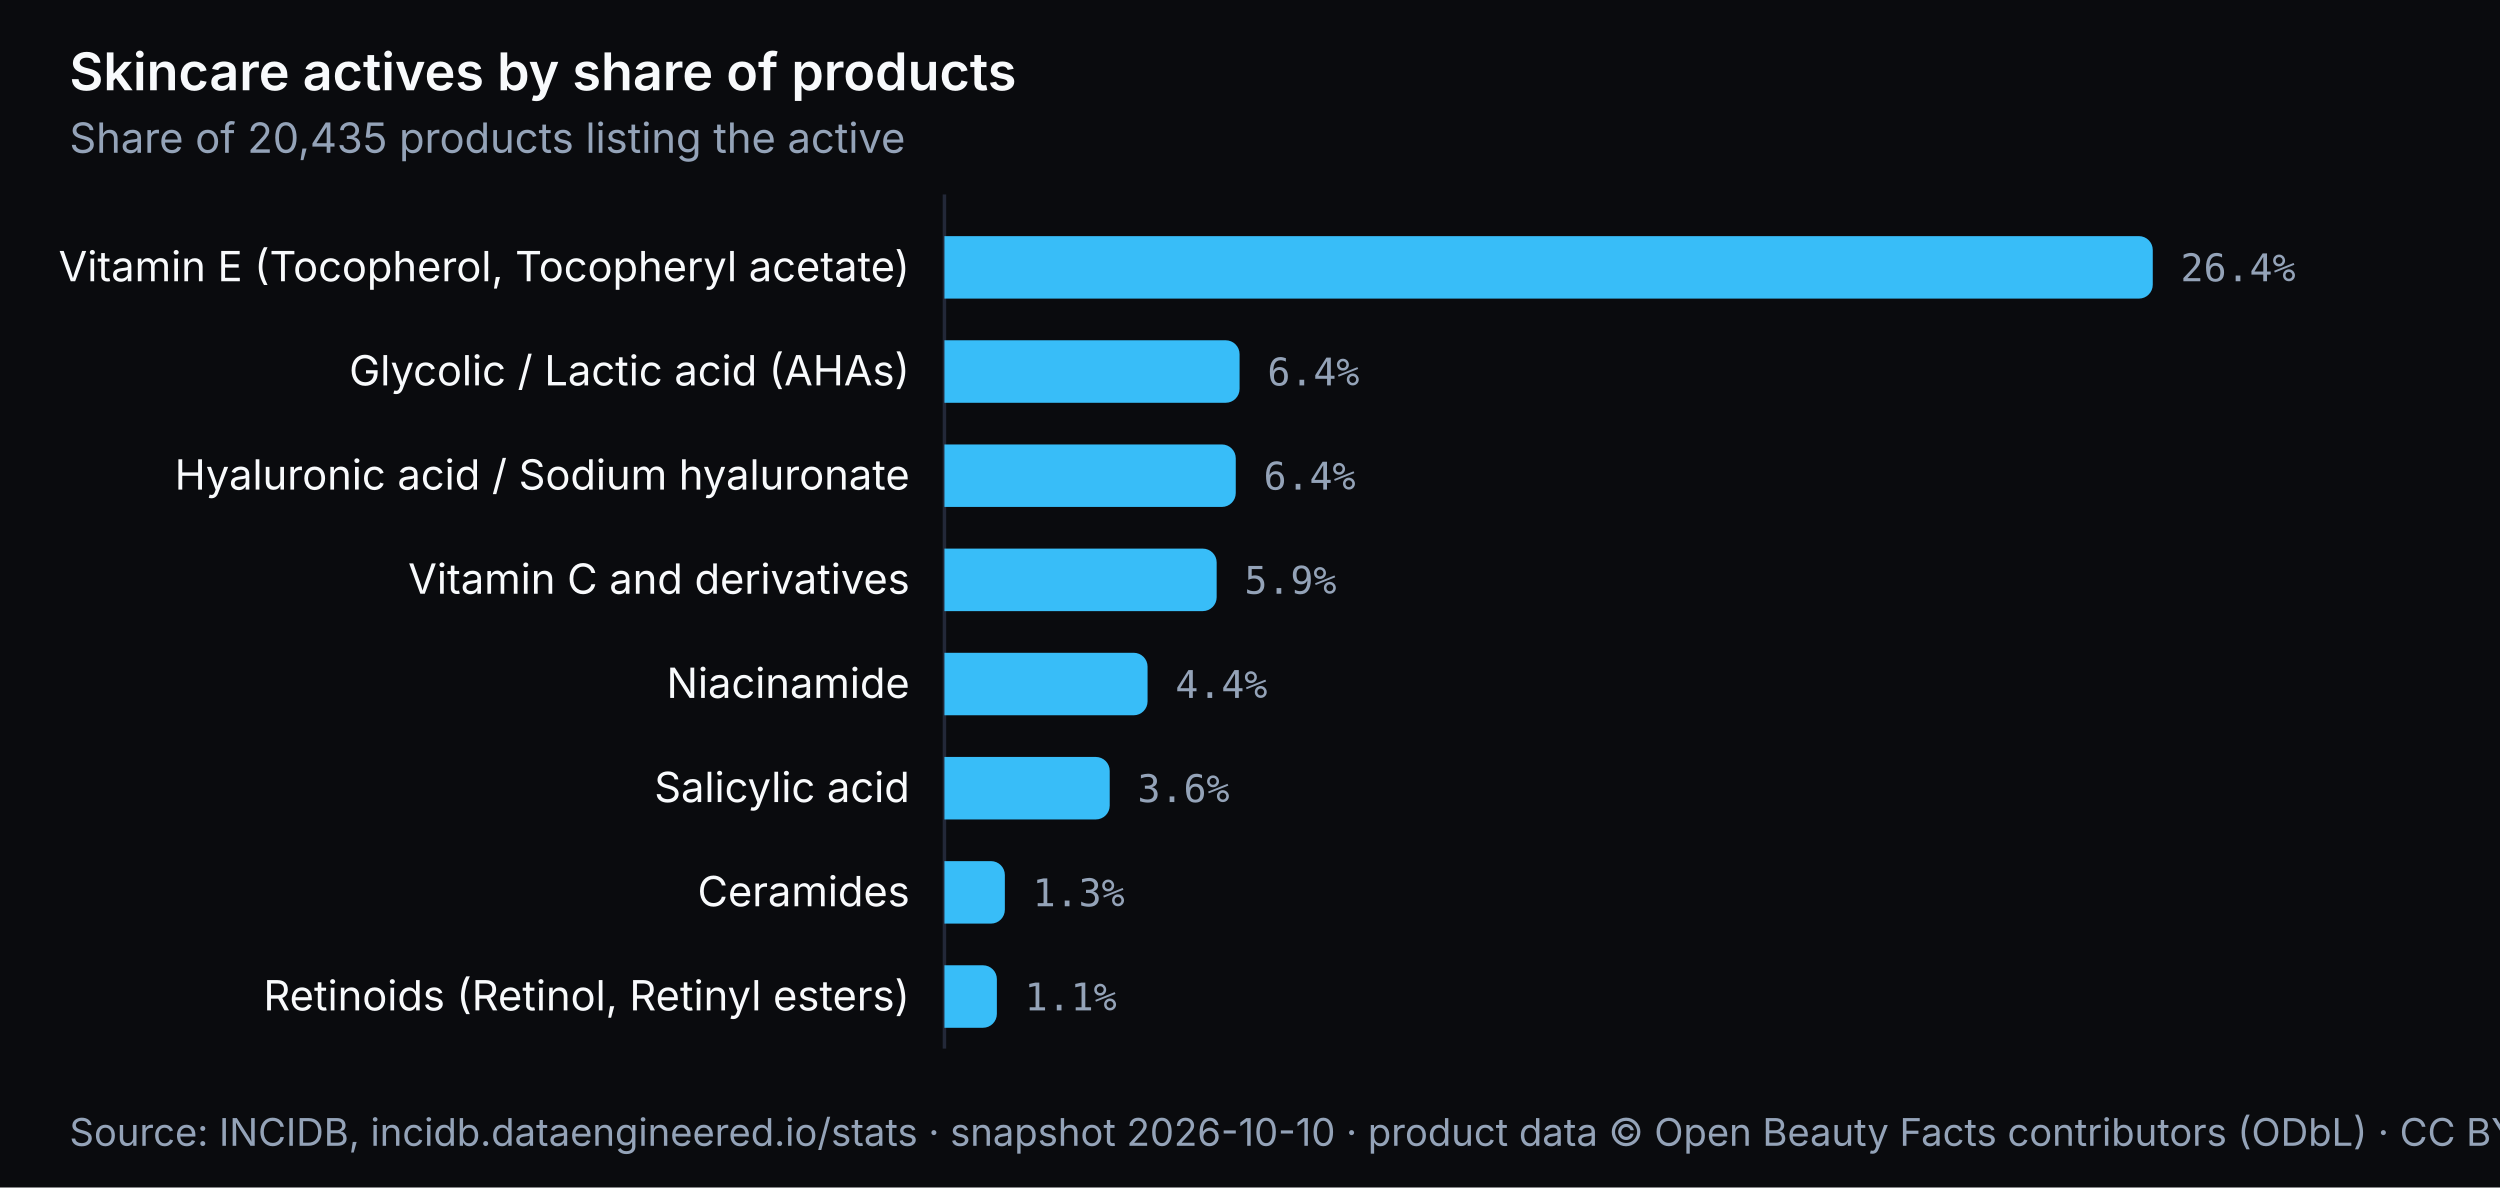
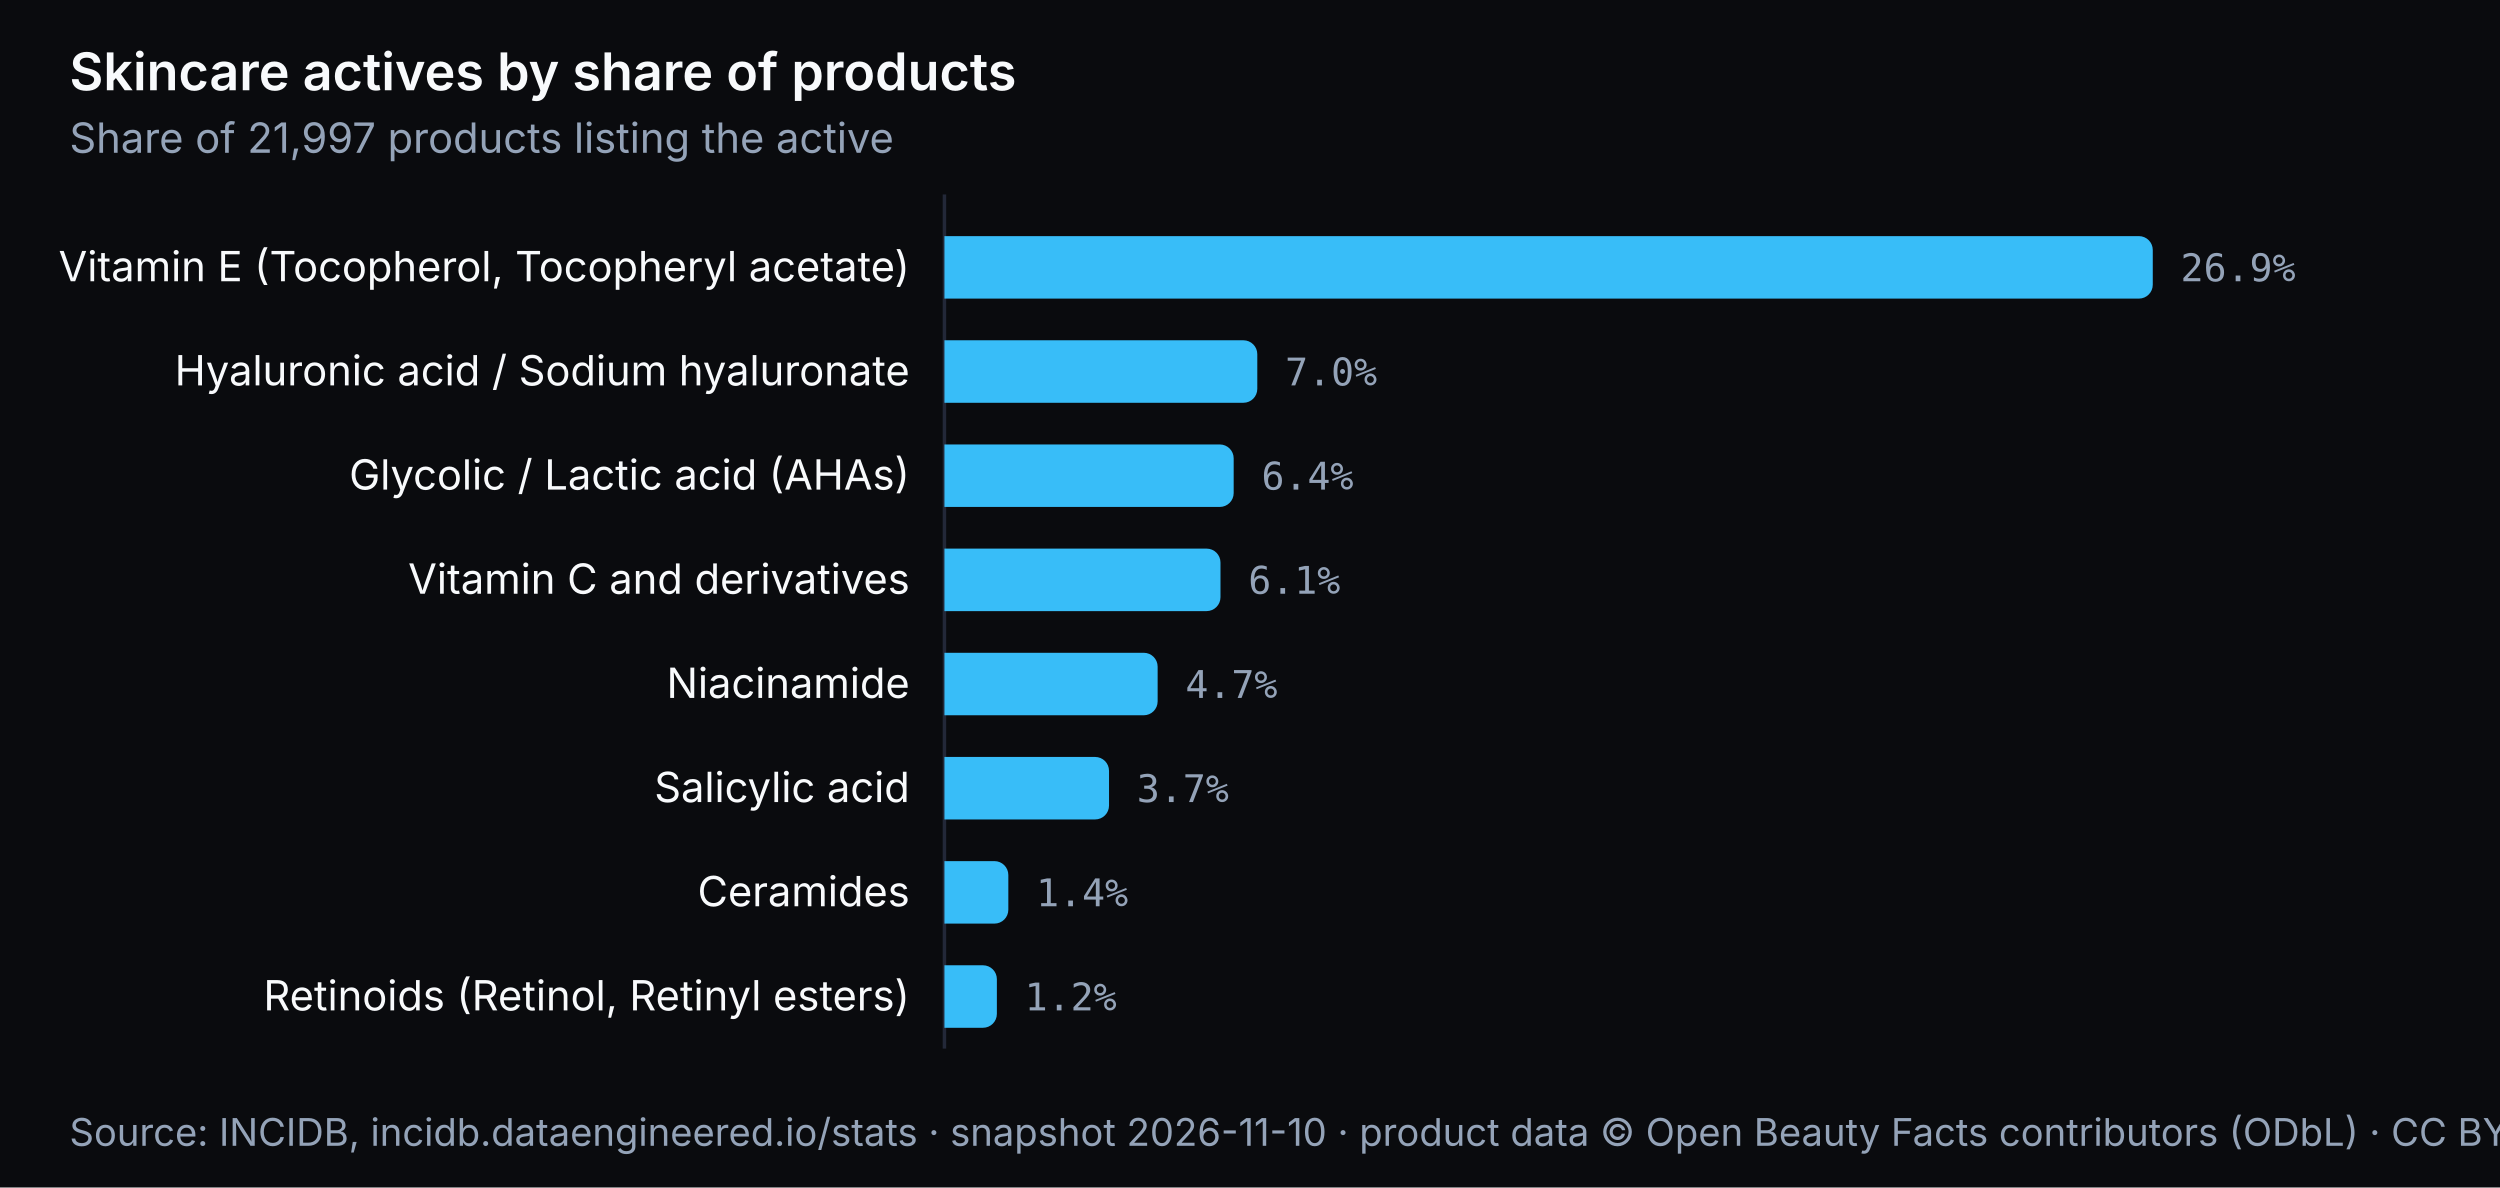
<svg xmlns="http://www.w3.org/2000/svg" viewBox="0 0 720 342" width="720" height="342" role="img" aria-labelledby="t-actives d-actives" font-family="'Space Grotesk', 'Inter', system-ui, -apple-system, 'Segoe UI', sans-serif" font-size="12">
  <rect width="720" height="342" fill="#0A0B0E" />
  <text x="20" y="26" font-size="15" font-weight="600" fill="#F8FAFC">Skincare actives by share of products</text>
-   <text x="20" y="44" font-size="12" fill="#94A3B8">Share of 20,435 products listing the active</text>
+   <text x="20" y="44" font-size="12" fill="#94A3B8">Share of 21,997 products listing the active</text>
  <line x1="272" y1="56" x2="272" y2="302" stroke="#232838" stroke-width="1" />
  <g>
    <rect x="0" y="62" width="720" height="30" fill="transparent" />
    <path d="M272 68.0 h344.0 a4 4 0 0 1 4 4 v10 a4 4 0 0 1 -4 4 h-344.0 z" fill="#38BDF8" />
    <text x="262" y="81.0" text-anchor="end" fill="#F8FAFC">Vitamin E (Tocopherol, Tocopheryl acetate)</text>
-     <text x="628.0" y="81.0" fill="#94A3B8" font-family="'JetBrains Mono', ui-monospace, Menlo, Consolas, monospace" font-size="11">26.4%</text>
+     <text x="628.0" y="81.0" fill="#94A3B8" font-family="'JetBrains Mono', ui-monospace, Menlo, Consolas, monospace" font-size="11">26.9%</text>
  </g>
  <g>
    <rect x="0" y="92" width="720" height="30" fill="transparent" />
-     <path d="M272 98.0 h81.0 a4 4 0 0 1 4 4 v10 a4 4 0 0 1 -4 4 h-81.0 z" fill="#38BDF8" />
-     <text x="262" y="111.0" text-anchor="end" fill="#F8FAFC">Glycolic / Lactic acid (AHAs)</text>
-     <text x="365.0" y="111.0" fill="#94A3B8" font-family="'JetBrains Mono', ui-monospace, Menlo, Consolas, monospace" font-size="11">6.4%</text>
+     <path d="M272 98.0 h86.1 a4 4 0 0 1 4 4 v10 a4 4 0 0 1 -4 4 h-86.1 z" fill="#38BDF8" />
+     <text x="262" y="111.0" text-anchor="end" fill="#F8FAFC">Hyaluronic acid / Sodium hyaluronate</text>
+     <text x="370.1" y="111.0" fill="#94A3B8" font-family="'JetBrains Mono', ui-monospace, Menlo, Consolas, monospace" font-size="11">7.0%</text>
  </g>
  <g>
    <rect x="0" y="122" width="720" height="30" fill="transparent" />
-     <path d="M272 128.0 h79.9 a4 4 0 0 1 4 4 v10 a4 4 0 0 1 -4 4 h-79.9 z" fill="#38BDF8" />
-     <text x="262" y="141.0" text-anchor="end" fill="#F8FAFC">Hyaluronic acid / Sodium hyaluronate</text>
-     <text x="363.9" y="141.0" fill="#94A3B8" font-family="'JetBrains Mono', ui-monospace, Menlo, Consolas, monospace" font-size="11">6.4%</text>
+     <path d="M272 128.0 h79.3 a4 4 0 0 1 4 4 v10 a4 4 0 0 1 -4 4 h-79.3 z" fill="#38BDF8" />
+     <text x="262" y="141.0" text-anchor="end" fill="#F8FAFC">Glycolic / Lactic acid (AHAs)</text>
+     <text x="363.3" y="141.0" fill="#94A3B8" font-family="'JetBrains Mono', ui-monospace, Menlo, Consolas, monospace" font-size="11">6.4%</text>
  </g>
  <g>
    <rect x="0" y="152" width="720" height="30" fill="transparent" />
-     <path d="M272 158.0 h74.4 a4 4 0 0 1 4 4 v10 a4 4 0 0 1 -4 4 h-74.4 z" fill="#38BDF8" />
+     <path d="M272 158.0 h75.5 a4 4 0 0 1 4 4 v10 a4 4 0 0 1 -4 4 h-75.5 z" fill="#38BDF8" />
    <text x="262" y="171.0" text-anchor="end" fill="#F8FAFC">Vitamin C and derivatives</text>
-     <text x="358.4" y="171.0" fill="#94A3B8" font-family="'JetBrains Mono', ui-monospace, Menlo, Consolas, monospace" font-size="11">5.9%</text>
+     <text x="359.5" y="171.0" fill="#94A3B8" font-family="'JetBrains Mono', ui-monospace, Menlo, Consolas, monospace" font-size="11">6.1%</text>
  </g>
  <g>
    <rect x="0" y="182" width="720" height="30" fill="transparent" />
-     <path d="M272 188.0 h54.5 a4 4 0 0 1 4 4 v10 a4 4 0 0 1 -4 4 h-54.5 z" fill="#38BDF8" />
+     <path d="M272 188.0 h57.4 a4 4 0 0 1 4 4 v10 a4 4 0 0 1 -4 4 h-57.4 z" fill="#38BDF8" />
    <text x="262" y="201.0" text-anchor="end" fill="#F8FAFC">Niacinamide</text>
-     <text x="338.5" y="201.0" fill="#94A3B8" font-family="'JetBrains Mono', ui-monospace, Menlo, Consolas, monospace" font-size="11">4.4%</text>
+     <text x="341.4" y="201.0" fill="#94A3B8" font-family="'JetBrains Mono', ui-monospace, Menlo, Consolas, monospace" font-size="11">4.7%</text>
  </g>
  <g>
    <rect x="0" y="212" width="720" height="30" fill="transparent" />
-     <path d="M272 218.0 h43.6 a4 4 0 0 1 4 4 v10 a4 4 0 0 1 -4 4 h-43.6 z" fill="#38BDF8" />
+     <path d="M272 218.0 h43.4 a4 4 0 0 1 4 4 v10 a4 4 0 0 1 -4 4 h-43.4 z" fill="#38BDF8" />
    <text x="262" y="231.0" text-anchor="end" fill="#F8FAFC">Salicylic acid</text>
-     <text x="327.6" y="231.0" fill="#94A3B8" font-family="'JetBrains Mono', ui-monospace, Menlo, Consolas, monospace" font-size="11">3.6%</text>
+     <text x="327.4" y="231.0" fill="#94A3B8" font-family="'JetBrains Mono', ui-monospace, Menlo, Consolas, monospace" font-size="11">3.7%</text>
  </g>
  <g>
    <rect x="0" y="242" width="720" height="30" fill="transparent" />
-     <path d="M272 248.0 h13.4 a4 4 0 0 1 4 4 v10 a4 4 0 0 1 -4 4 h-13.4 z" fill="#38BDF8" />
+     <path d="M272 248.0 h14.4 a4 4 0 0 1 4 4 v10 a4 4 0 0 1 -4 4 h-14.4 z" fill="#38BDF8" />
    <text x="262" y="261.0" text-anchor="end" fill="#F8FAFC">Ceramides</text>
-     <text x="297.4" y="261.0" fill="#94A3B8" font-family="'JetBrains Mono', ui-monospace, Menlo, Consolas, monospace" font-size="11">1.3%</text>
+     <text x="298.4" y="261.0" fill="#94A3B8" font-family="'JetBrains Mono', ui-monospace, Menlo, Consolas, monospace" font-size="11">1.4%</text>
  </g>
  <g>
    <rect x="0" y="272" width="720" height="30" fill="transparent" />
    <path d="M272 278.0 h11.1 a4 4 0 0 1 4 4 v10 a4 4 0 0 1 -4 4 h-11.1 z" fill="#38BDF8" />
    <text x="262" y="291.0" text-anchor="end" fill="#F8FAFC">Retinoids (Retinol, Retinyl esters)</text>
-     <text x="295.1" y="291.0" fill="#94A3B8" font-family="'JetBrains Mono', ui-monospace, Menlo, Consolas, monospace" font-size="11">1.1%</text>
+     <text x="295.1" y="291.0" fill="#94A3B8" font-family="'JetBrains Mono', ui-monospace, Menlo, Consolas, monospace" font-size="11">1.2%</text>
  </g>
-   <text x="20" y="330" font-size="11" fill="#94A3B8">Source: INCIDB, incidb.dataengineered.io/stats · snapshot 2026-10-10 · product data © Open Beauty Facts contributors (ODbL) · CC BY 4.0</text>
+   <text x="20" y="330" font-size="11" fill="#94A3B8">Source: INCIDB, incidb.dataengineered.io/stats · snapshot 2026-11-10 · product data © Open Beauty Facts contributors (ODbL) · CC BY 4.0</text>
</svg>
